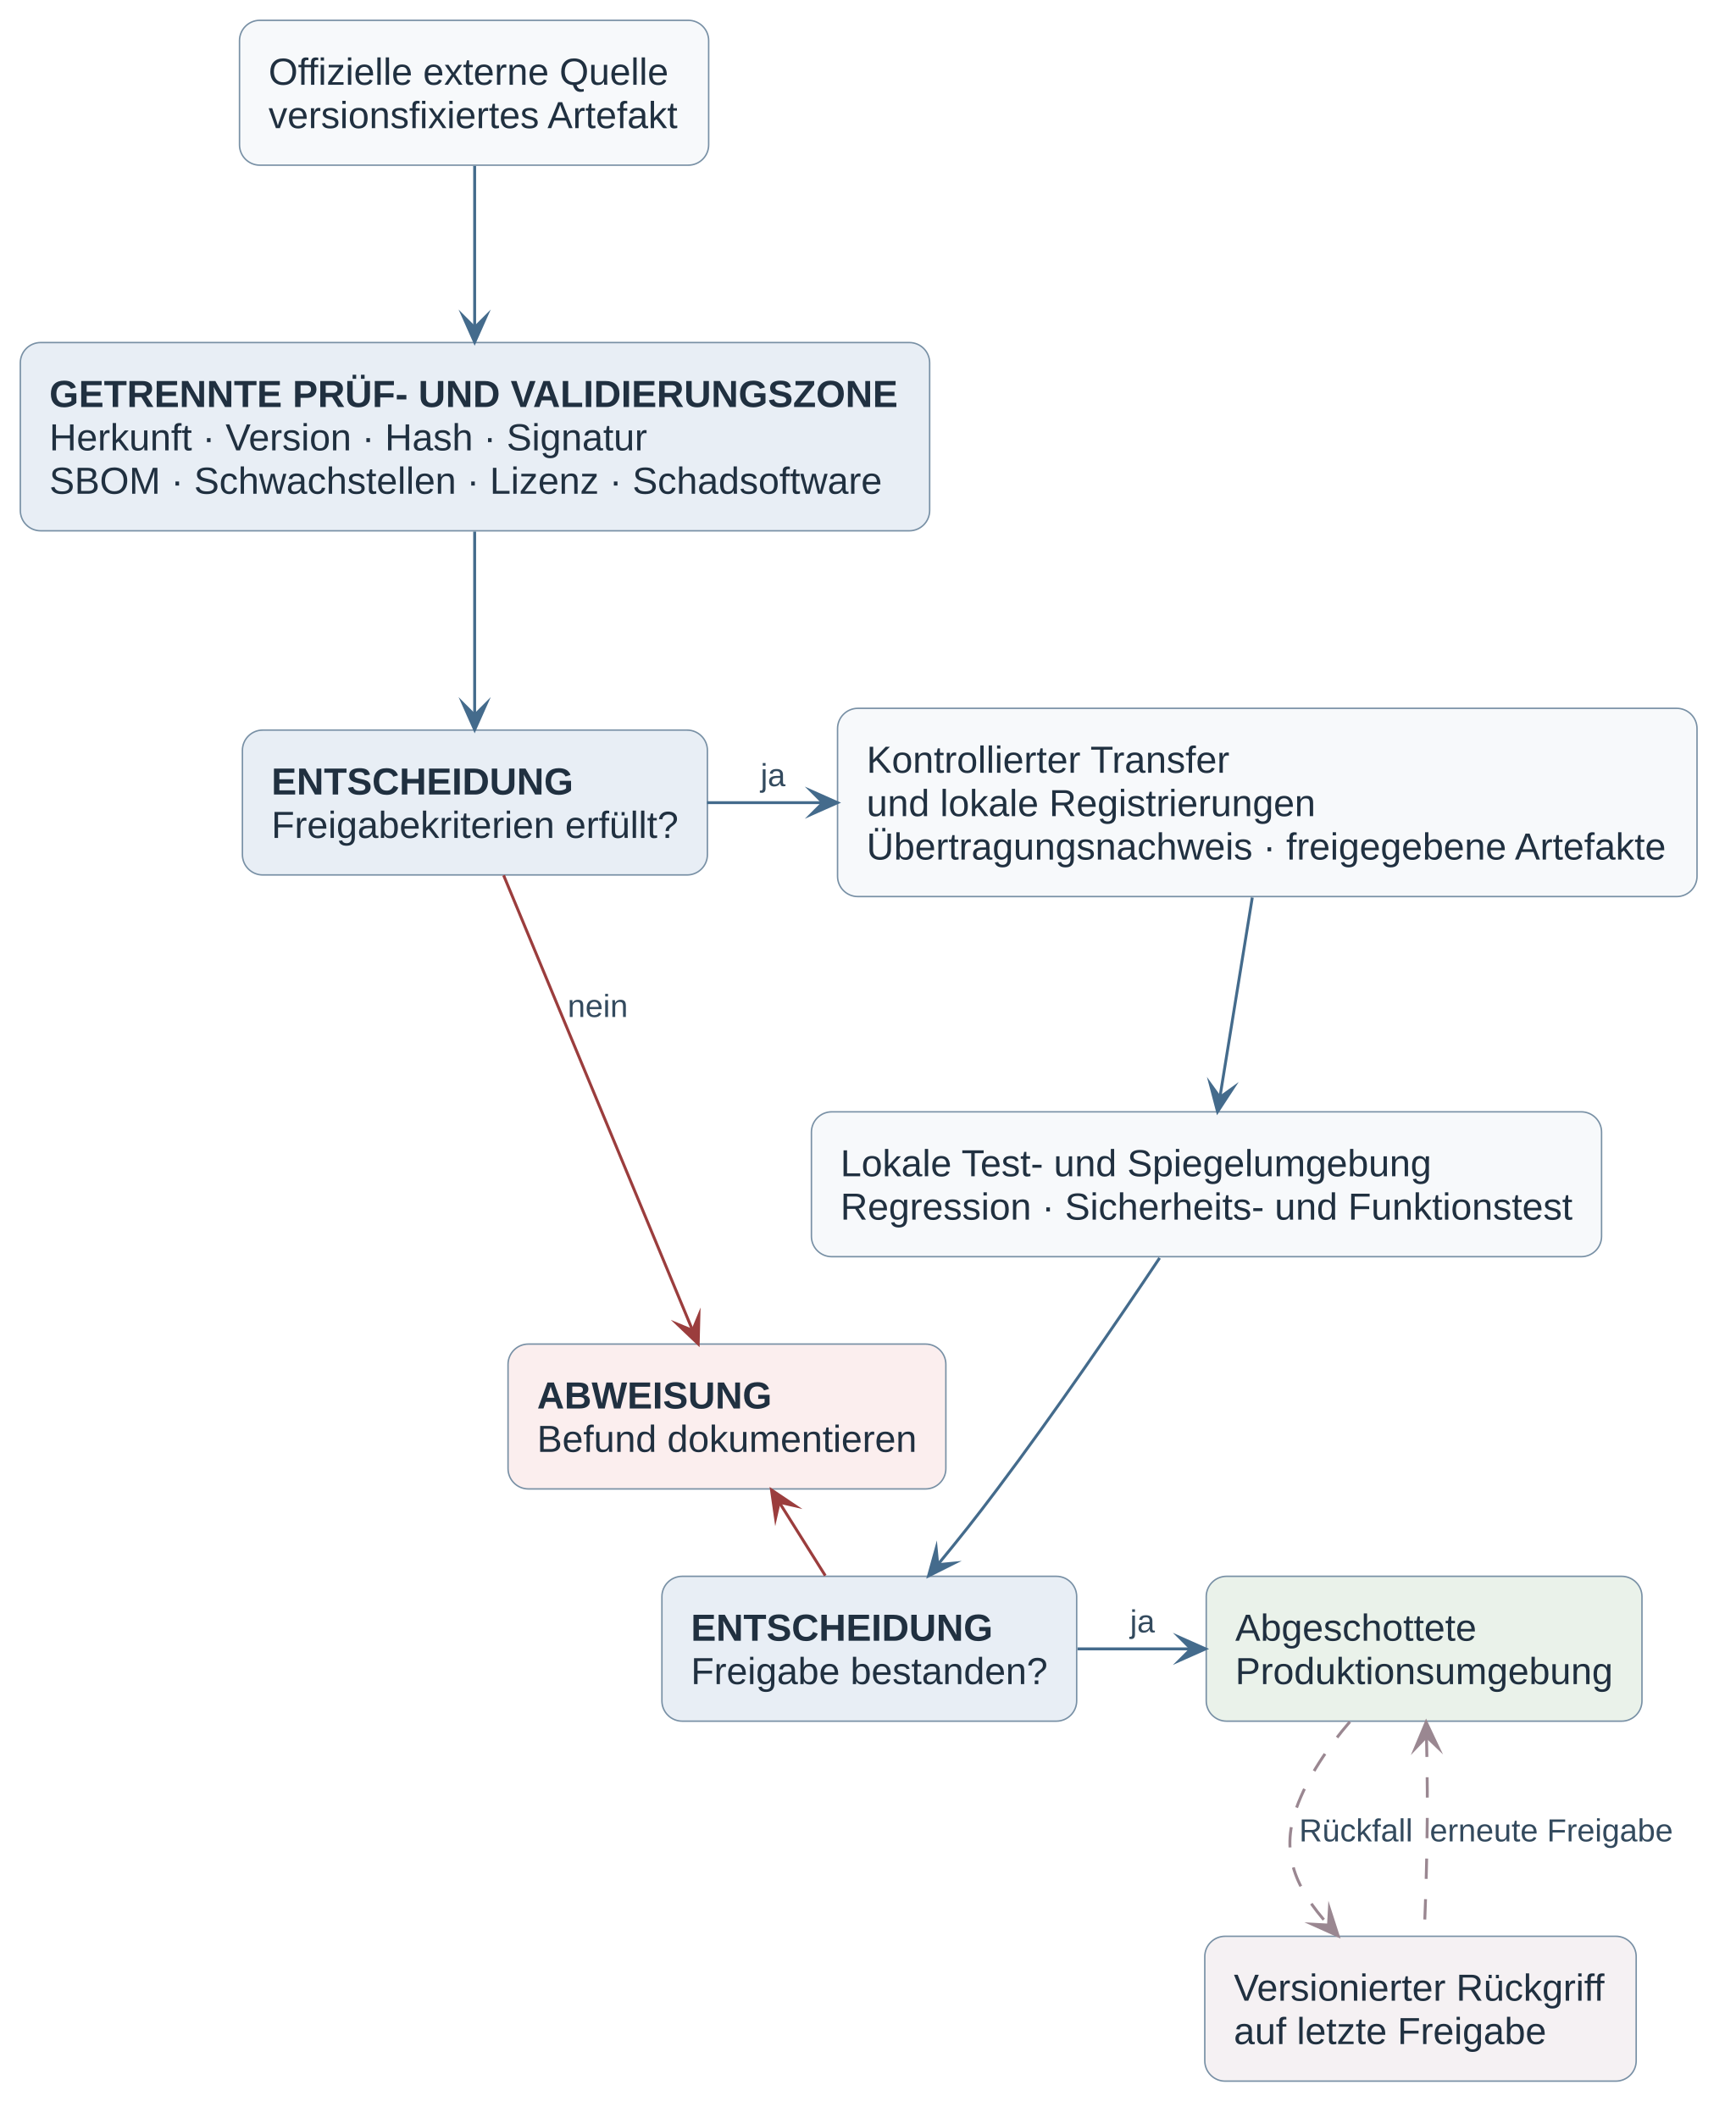
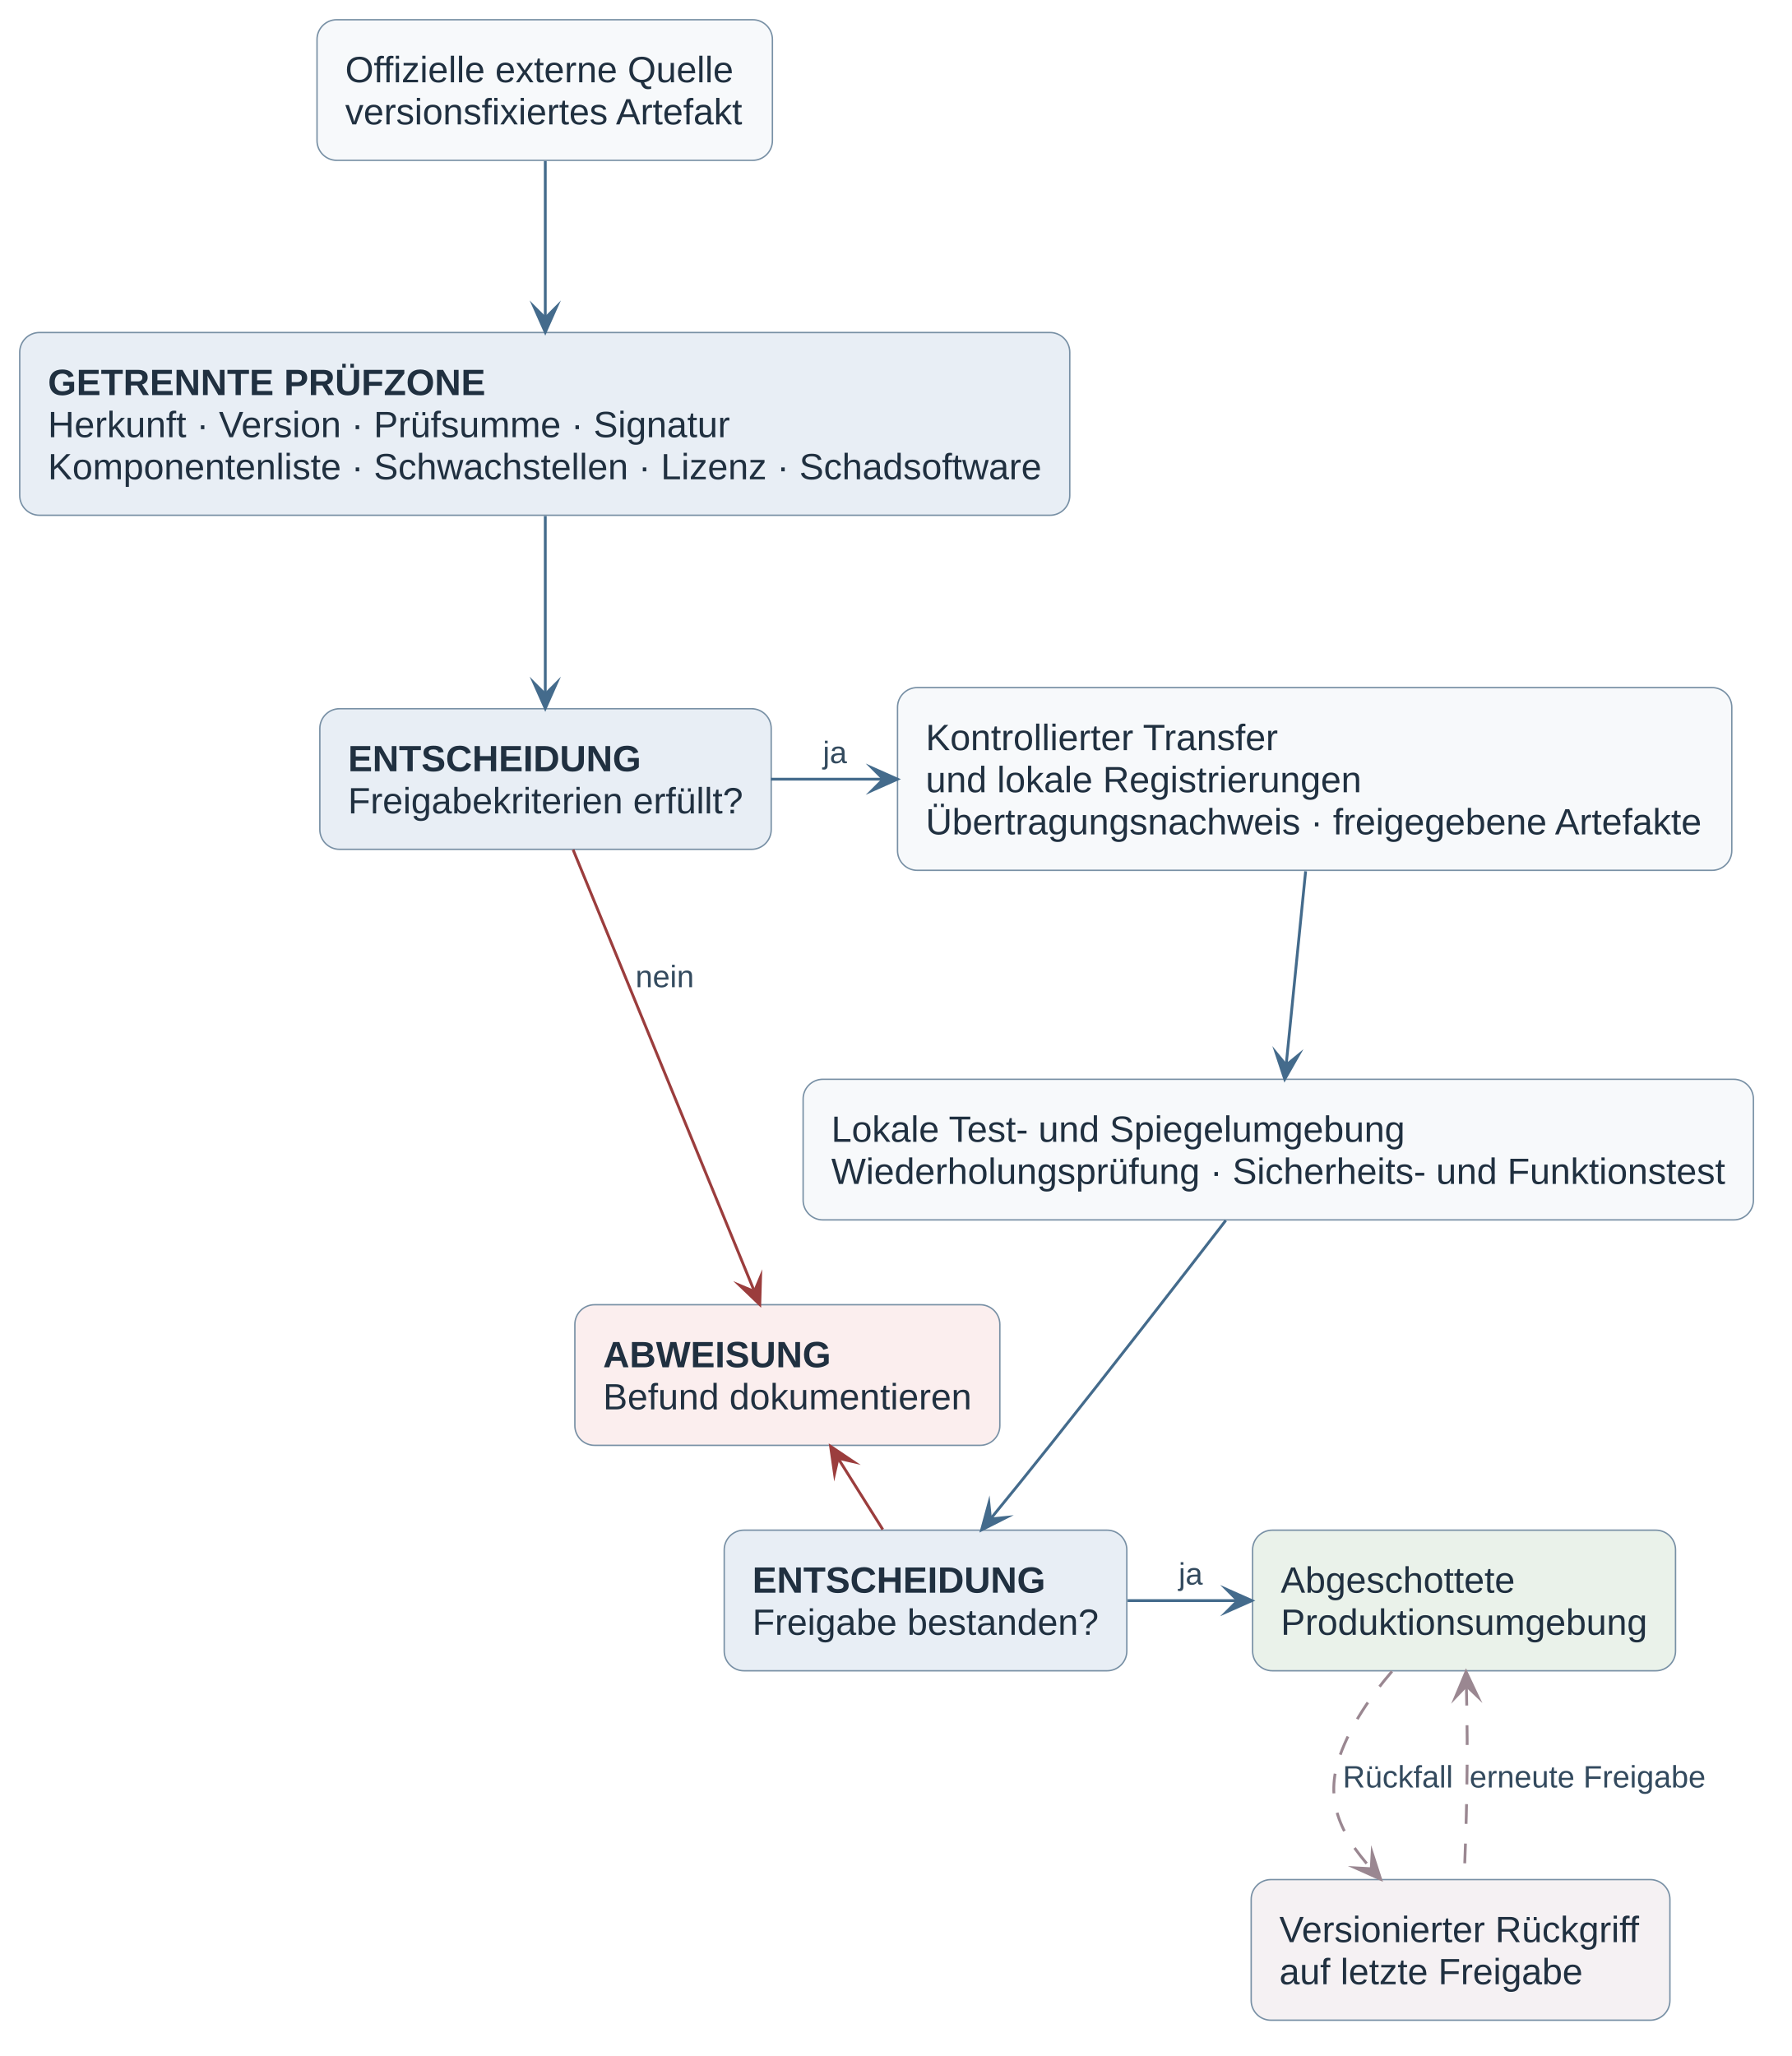
- <svg xmlns="http://www.w3.org/2000/svg" contentStyleType="text/css" data-diagram-type="DESCRIPTION" height="1368.75px" preserveAspectRatio="none" style="width:1121px;height:1368px;background:#FFFFFF;" version="1.1" viewBox="0 0 1121 1368" width="1121.25px" zoomAndPan="magnify">
+ <svg xmlns="http://www.w3.org/2000/svg" contentStyleType="text/css" data-diagram-type="DESCRIPTION" height="1368.75px" preserveAspectRatio="none" style="width:1192px;height:1368px;background:#FFFFFF;" version="1.1" viewBox="0 0 1192 1368" width="1192.5px" zoomAndPan="magnify">
  <defs />
  <g>
    <g class="entity" data-qualified-name="quelle" data-source-line="18" id="ent0001">
-       <rect fill="#F7F9FB" height="93.558" rx="13.125" ry="13.125" style="stroke:#7890A5;stroke-width:0.938;" width="303.007" x="154.688" y="13.125" />
-       <text fill="#203040" font-family="Arial" font-size="24.375" lengthAdjust="spacing" textLength="258.77" x="173.438" y="54.739">Offizielle externe Quelle</text>
-       <text fill="#203040" font-family="Arial" font-size="24.375" lengthAdjust="spacing" textLength="265.507" x="173.438" y="82.767">versionsfixiertes Artefakt</text>
+       <rect fill="#F7F9FB" height="93.558" rx="13.125" ry="13.125" style="stroke:#7890A5;stroke-width:0.938;" width="303.007" x="210.938" y="13.125" />
+       <text fill="#203040" font-family="Arial" font-size="24.375" lengthAdjust="spacing" textLength="258.77" x="229.688" y="54.739">Offizielle externe Quelle</text>
+       <text fill="#203040" font-family="Arial" font-size="24.375" lengthAdjust="spacing" textLength="265.507" x="229.688" y="82.767">versionsfixiertes Artefakt</text>
    </g>
    <g class="entity" data-qualified-name="pruefung" data-source-line="19" id="ent0002">
-       <rect fill="#E8EEF5" height="121.587" rx="13.125" ry="13.125" style="stroke:#7890A5;stroke-width:0.938;" width="587.306" x="13.125" y="221.25" />
-       <text fill="#203040" font-family="Arial" font-size="24.375" font-weight="700" lengthAdjust="spacing" textLength="549.806" x="31.875" y="262.863">GETRENNTE PRÜF- UND VALIDIERUNGSZONE</text>
-       <text fill="#203040" font-family="Arial" font-size="24.375" lengthAdjust="spacing" textLength="387.441" x="31.875" y="290.892">Herkunft · Version · Hash · Signatur</text>
-       <text fill="#203040" font-family="Arial" font-size="24.375" lengthAdjust="spacing" textLength="537.821" x="31.875" y="318.921">SBOM · Schwachstellen · Lizenz · Schadsoftware</text>
+       <rect fill="#E8EEF5" height="121.587" rx="13.125" ry="13.125" style="stroke:#7890A5;stroke-width:0.938;" width="698.672" x="13.125" y="221.25" />
+       <text fill="#203040" font-family="Arial" font-size="24.375" font-weight="700" lengthAdjust="spacing" textLength="291.155" x="31.875" y="262.863">GETRENNTE PRÜFZONE</text>
+       <text fill="#203040" font-family="Arial" font-size="24.375" lengthAdjust="spacing" textLength="455.151" x="31.875" y="290.892">Herkunft · Version · Prüfsumme · Signatur</text>
+       <text fill="#203040" font-family="Arial" font-size="24.375" lengthAdjust="spacing" textLength="661.172" x="31.875" y="318.921">Komponentenliste · Schwachstellen · Lizenz · Schadsoftware</text>
    </g>
    <g class="entity" data-qualified-name="kriterien" data-source-line="20" id="ent0003">
-       <rect fill="#E8EEF5" height="93.558" rx="13.125" ry="13.125" style="stroke:#7890A5;stroke-width:0.938;" width="300.329" x="156.562" y="471.562" />
-       <text fill="#203040" font-family="Arial" font-size="24.375" font-weight="700" lengthAdjust="spacing" textLength="195.012" x="175.312" y="513.176">ENTSCHEIDUNG</text>
-       <text fill="#203040" font-family="Arial" font-size="24.375" lengthAdjust="spacing" textLength="262.829" x="175.312" y="541.205">Freigabekriterien erfüllt?</text>
+       <rect fill="#E8EEF5" height="93.558" rx="13.125" ry="13.125" style="stroke:#7890A5;stroke-width:0.938;" width="300.329" x="212.812" y="471.562" />
+       <text fill="#203040" font-family="Arial" font-size="24.375" font-weight="700" lengthAdjust="spacing" textLength="195.012" x="231.562" y="513.176">ENTSCHEIDUNG</text>
+       <text fill="#203040" font-family="Arial" font-size="24.375" lengthAdjust="spacing" textLength="262.829" x="231.562" y="541.205">Freigabekriterien erfüllt?</text>
    </g>
    <g class="entity" data-qualified-name="transfer" data-source-line="21" id="ent0004">
-       <rect fill="#F7F9FB" height="121.587" rx="13.125" ry="13.125" style="stroke:#7890A5;stroke-width:0.938;" width="555.1" x="540.938" y="457.5" />
-       <text fill="#203040" font-family="Arial" font-size="24.375" lengthAdjust="spacing" textLength="235.704" x="559.688" y="499.113">Kontrollierter Transfer</text>
-       <text fill="#203040" font-family="Arial" font-size="24.375" lengthAdjust="spacing" textLength="289.977" x="559.688" y="527.142">und lokale Registrierungen</text>
-       <text fill="#203040" font-family="Arial" font-size="24.375" lengthAdjust="spacing" textLength="517.6" x="559.688" y="555.171">Übertragungsnachweis · freigegebene Artefakte</text>
+       <rect fill="#F7F9FB" height="121.587" rx="13.125" ry="13.125" style="stroke:#7890A5;stroke-width:0.938;" width="555.1" x="597.188" y="457.5" />
+       <text fill="#203040" font-family="Arial" font-size="24.375" lengthAdjust="spacing" textLength="235.704" x="615.938" y="499.113">Kontrollierter Transfer</text>
+       <text fill="#203040" font-family="Arial" font-size="24.375" lengthAdjust="spacing" textLength="289.977" x="615.938" y="527.142">und lokale Registrierungen</text>
+       <text fill="#203040" font-family="Arial" font-size="24.375" lengthAdjust="spacing" textLength="517.6" x="615.938" y="555.171">Übertragungsnachweis · freigegebene Artefakte</text>
    </g>
    <g class="entity" data-qualified-name="test" data-source-line="22" id="ent0005">
-       <rect fill="#F7F9FB" height="93.558" rx="13.125" ry="13.125" style="stroke:#7890A5;stroke-width:0.938;" width="510.325" x="524.062" y="718.125" />
-       <text fill="#203040" font-family="Arial" font-size="24.375" lengthAdjust="spacing" textLength="384.846" x="542.812" y="759.739">Lokale Test- und Spiegelumgebung</text>
-       <text fill="#203040" font-family="Arial" font-size="24.375" lengthAdjust="spacing" textLength="472.825" x="542.812" y="787.767">Regression · Sicherheits- und Funktionstest</text>
+       <rect fill="#F7F9FB" height="93.558" rx="13.125" ry="13.125" style="stroke:#7890A5;stroke-width:0.938;" width="632.295" x="534.375" y="718.125" />
+       <text fill="#203040" font-family="Arial" font-size="24.375" lengthAdjust="spacing" textLength="384.846" x="553.125" y="759.739">Lokale Test- und Spiegelumgebung</text>
+       <text fill="#203040" font-family="Arial" font-size="24.375" lengthAdjust="spacing" textLength="594.795" x="553.125" y="787.767">Wiederholungsprüfung · Sicherheits- und Funktionstest</text>
    </g>
    <g class="entity" data-qualified-name="freigabe" data-source-line="23" id="ent0006">
-       <rect fill="#E8EEF5" height="93.558" rx="13.125" ry="13.125" style="stroke:#7890A5;stroke-width:0.938;" width="267.884" x="427.5" y="1018.125" />
-       <text fill="#203040" font-family="Arial" font-size="24.375" font-weight="700" lengthAdjust="spacing" textLength="195.012" x="446.25" y="1059.738">ENTSCHEIDUNG</text>
-       <text fill="#203040" font-family="Arial" font-size="24.375" lengthAdjust="spacing" textLength="230.384" x="446.25" y="1087.767">Freigabe bestanden?</text>
+       <rect fill="#E8EEF5" height="93.558" rx="13.125" ry="13.125" style="stroke:#7890A5;stroke-width:0.938;" width="267.884" x="481.875" y="1018.125" />
+       <text fill="#203040" font-family="Arial" font-size="24.375" font-weight="700" lengthAdjust="spacing" textLength="195.012" x="500.625" y="1059.738">ENTSCHEIDUNG</text>
+       <text fill="#203040" font-family="Arial" font-size="24.375" lengthAdjust="spacing" textLength="230.384" x="500.625" y="1087.767">Freigabe bestanden?</text>
    </g>
    <g class="entity" data-qualified-name="produktion" data-source-line="24" id="ent0007">
-       <rect fill="#EAF2EA" height="93.558" rx="13.125" ry="13.125" style="stroke:#7890A5;stroke-width:0.938;" width="281.417" x="779.062" y="1018.125" />
-       <text fill="#203040" font-family="Arial" font-size="24.375" lengthAdjust="spacing" textLength="155.843" x="797.812" y="1059.738">Abgeschottete</text>
-       <text fill="#203040" font-family="Arial" font-size="24.375" lengthAdjust="spacing" textLength="243.917" x="797.812" y="1087.767">Produktionsumgebung</text>
+       <rect fill="#EAF2EA" height="93.558" rx="13.125" ry="13.125" style="stroke:#7890A5;stroke-width:0.938;" width="281.417" x="833.438" y="1018.125" />
+       <text fill="#203040" font-family="Arial" font-size="24.375" lengthAdjust="spacing" textLength="155.843" x="852.188" y="1059.738">Abgeschottete</text>
+       <text fill="#203040" font-family="Arial" font-size="24.375" lengthAdjust="spacing" textLength="243.917" x="852.188" y="1087.767">Produktionsumgebung</text>
    </g>
    <g class="entity" data-qualified-name="rueckfall" data-source-line="25" id="ent0008">
-       <rect fill="#F5F1F3" height="93.558" rx="13.125" ry="13.125" style="stroke:#7890A5;stroke-width:0.938;" width="278.62" x="778.125" y="1250.625" />
-       <text fill="#203040" font-family="Arial" font-size="24.375" lengthAdjust="spacing" textLength="241.12" x="796.875" y="1292.238">Versionierter Rückgriff</text>
-       <text fill="#203040" font-family="Arial" font-size="24.375" lengthAdjust="spacing" textLength="201.891" x="796.875" y="1320.267">auf letzte Freigabe</text>
+       <rect fill="#F5F1F3" height="93.558" rx="13.125" ry="13.125" style="stroke:#7890A5;stroke-width:0.938;" width="278.62" x="832.5" y="1250.625" />
+       <text fill="#203040" font-family="Arial" font-size="24.375" lengthAdjust="spacing" textLength="241.12" x="851.25" y="1292.238">Versionierter Rückgriff</text>
+       <text fill="#203040" font-family="Arial" font-size="24.375" lengthAdjust="spacing" textLength="201.891" x="851.25" y="1320.267">auf letzte Freigabe</text>
    </g>
    <g class="entity" data-qualified-name="abweisen" data-source-line="26" id="ent0009">
-       <rect fill="#FBEEEE" height="93.558" rx="13.125" ry="13.125" style="stroke:#7890A5;stroke-width:0.938;" width="282.773" x="328.125" y="868.125" />
-       <text fill="#203040" font-family="Arial" font-size="24.375" font-weight="700" lengthAdjust="spacing" textLength="151.665" x="346.875" y="909.739">ABWEISUNG</text>
-       <text fill="#203040" font-family="Arial" font-size="24.375" lengthAdjust="spacing" textLength="245.273" x="346.875" y="937.767">Befund dokumentieren</text>
+       <rect fill="#FBEEEE" height="93.558" rx="13.125" ry="13.125" style="stroke:#7890A5;stroke-width:0.938;" width="282.773" x="382.5" y="868.125" />
+       <text fill="#203040" font-family="Arial" font-size="24.375" font-weight="700" lengthAdjust="spacing" textLength="151.665" x="401.25" y="909.739">ABWEISUNG</text>
+       <text fill="#203040" font-family="Arial" font-size="24.375" lengthAdjust="spacing" textLength="245.273" x="401.25" y="937.767">Befund dokumentieren</text>
    </g>
    <g class="link" data-entity-1="ent0001" data-entity-2="ent0002" data-link-type="dependency" data-source-line="28" id="lnk10">
-       <path d="M306.562,107.138 C306.562,140.119 306.562,175.762 306.562,211.631" fill="none" id="quelle-to-pruefung" style="stroke:#446B8C;stroke-width:1.875;" />
-       <polygon fill="#446B8C" points="306.562,221.006,314.062,204.131,306.562,211.631,299.062,204.131,306.562,221.006" style="stroke:#446B8C;stroke-width:1.875;stroke-linejoin:miter;stroke-miterlimit:10;" />
+       <path d="M362.812,107.138 C362.812,140.119 362.812,175.762 362.812,211.631" fill="none" id="quelle-to-pruefung" style="stroke:#446B8C;stroke-width:1.875;" />
+       <polygon fill="#446B8C" points="362.812,221.006,370.312,204.131,362.812,211.631,355.312,204.131,362.812,221.006" style="stroke:#446B8C;stroke-width:1.875;stroke-linejoin:miter;stroke-miterlimit:10;" />
    </g>
    <g class="link" data-entity-1="ent0002" data-entity-2="ent0003" data-link-type="dependency" data-source-line="29" id="lnk11">
-       <path d="M306.562,343.331 C306.562,383.156 306.562,425.456 306.562,461.962" fill="none" id="pruefung-to-kriterien" style="stroke:#446B8C;stroke-width:1.875;" />
-       <polygon fill="#446B8C" points="306.562,471.337,314.062,454.462,306.562,461.962,299.062,454.462,306.562,471.337" style="stroke:#446B8C;stroke-width:1.875;stroke-linejoin:miter;stroke-miterlimit:10;" />
+       <path d="M362.812,343.331 C362.812,383.156 362.812,425.456 362.812,461.962" fill="none" id="pruefung-to-kriterien" style="stroke:#446B8C;stroke-width:1.875;" />
+       <polygon fill="#446B8C" points="362.812,471.337,370.312,454.462,362.812,461.962,355.312,454.462,362.812,471.337" style="stroke:#446B8C;stroke-width:1.875;stroke-linejoin:miter;stroke-miterlimit:10;" />
    </g>
    <g class="link" data-entity-1="ent0003" data-entity-2="ent0004" data-link-type="dependency" data-source-line="30" id="lnk12">
-       <path d="M456.675,518.438 C483.375,518.438 502.575,518.438 531.506,518.438" fill="none" id="kriterien-to-transfer" style="stroke:#446B8C;stroke-width:1.875;" />
-       <polygon fill="#446B8C" points="540.881,518.438,524.006,510.938,531.506,518.438,524.006,525.938,540.881,518.438" style="stroke:#446B8C;stroke-width:1.875;stroke-linejoin:miter;stroke-miterlimit:10;" />
-       <text fill="#334A5E" font-family="Arial" font-size="20.625" lengthAdjust="spacing" textLength="16.053" x="491.25" y="507.784">ja</text>
+       <path d="M512.925,518.438 C539.625,518.438 558.825,518.438 587.756,518.438" fill="none" id="kriterien-to-transfer" style="stroke:#446B8C;stroke-width:1.875;" />
+       <polygon fill="#446B8C" points="597.131,518.438,580.256,510.938,587.756,518.438,580.256,525.938,597.131,518.438" style="stroke:#446B8C;stroke-width:1.875;stroke-linejoin:miter;stroke-miterlimit:10;" />
+       <text fill="#334A5E" font-family="Arial" font-size="20.625" lengthAdjust="spacing" textLength="16.053" x="547.5" y="507.784">ja</text>
    </g>
    <g class="link" data-entity-1="ent0003" data-entity-2="ent0009" data-link-type="dependency" data-source-line="31" id="lnk13">
-       <path d="M325.275,565.369 C356.663,640.95 415.936,783.698 447.342,859.336" fill="none" id="kriterien-to-abweisen" style="stroke:#9B3D3D;stroke-width:1.875;" />
-       <polygon fill="#9B3D3D" points="450.938,867.994,451.393,849.533,447.342,859.336,437.54,855.285,450.938,867.994" style="stroke:#9B3D3D;stroke-width:1.875;stroke-linejoin:miter;stroke-miterlimit:10;" />
-       <text fill="#334A5E" font-family="Arial" font-size="20.625" lengthAdjust="spacing" textLength="38.994" x="366.562" y="656.846">nein</text>
+       <path d="M381.319,565.369 C412.331,640.95 470.927,783.684 501.977,859.321" fill="none" id="kriterien-to-abweisen" style="stroke:#9B3D3D;stroke-width:1.875;" />
+       <polygon fill="#9B3D3D" points="505.538,867.994,506.067,849.535,501.977,859.321,492.191,855.231,505.538,867.994" style="stroke:#9B3D3D;stroke-width:1.875;stroke-linejoin:miter;stroke-miterlimit:10;" />
+       <text fill="#334A5E" font-family="Arial" font-size="20.625" lengthAdjust="spacing" textLength="38.994" x="422.812" y="656.846">nein</text>
    </g>
    <g class="link" data-entity-1="ent0004" data-entity-2="ent0005" data-link-type="dependency" data-source-line="32" id="lnk14">
-       <path d="M808.8,579.712 C801.881,622.388 794.193,669.796 787.874,708.796" fill="none" id="transfer-to-test" style="stroke:#446B8C;stroke-width:1.875;" />
-       <polygon fill="#446B8C" points="786.375,718.05,796.477,702.592,787.874,708.796,781.67,700.193,786.375,718.05" style="stroke:#446B8C;stroke-width:1.875;stroke-linejoin:miter;stroke-miterlimit:10;" />
+       <path d="M868.725,579.712 C864.431,622.388 859.687,669.722 855.769,708.722" fill="none" id="transfer-to-test" style="stroke:#446B8C;stroke-width:1.875;" />
+       <polygon fill="#446B8C" points="854.831,718.05,863.981,702.009,855.769,708.722,849.056,700.51,854.831,718.05" style="stroke:#446B8C;stroke-width:1.875;stroke-linejoin:miter;stroke-miterlimit:10;" />
    </g>
    <g class="link" data-entity-1="ent0005" data-entity-2="ent0006" data-link-type="dependency" data-source-line="33" id="lnk15">
-       <path d="M748.95,812.513 C722.212,852.487 681.675,911.85 644.062,961.875 C630.038,980.55 619.89,993.337 605.658,1010.625" fill="none" id="test-to-freigabe" style="stroke:#446B8C;stroke-width:1.875;" />
-       <polygon fill="#446B8C" points="599.7,1017.862,616.216,1009.601,605.658,1010.625,604.635,1000.067,599.7,1017.862" style="stroke:#446B8C;stroke-width:1.875;stroke-linejoin:miter;stroke-miterlimit:10;" />
+       <path d="M815.606,812.025 C785.006,851.681 739.087,910.856 698.438,961.875 C683.737,980.325 673.297,993.219 659.047,1010.675" fill="none" id="test-to-freigabe" style="stroke:#446B8C;stroke-width:1.875;" />
+       <polygon fill="#446B8C" points="653.119,1017.938,669.6,1009.608,659.047,1010.675,657.98,1000.122,653.119,1017.938" style="stroke:#446B8C;stroke-width:1.875;stroke-linejoin:miter;stroke-miterlimit:10;" />
    </g>
    <g class="link" data-entity-1="ent0006" data-entity-2="ent0007" data-link-type="dependency" data-source-line="34" id="lnk16">
-       <path d="M695.925,1065 C722.925,1065 741.994,1065 769.2,1065" fill="none" id="freigabe-to-produktion" style="stroke:#446B8C;stroke-width:1.875;" />
-       <polygon fill="#446B8C" points="778.575,1065,761.7,1057.5,769.2,1065,761.7,1072.5,778.575,1065" style="stroke:#446B8C;stroke-width:1.875;stroke-linejoin:miter;stroke-miterlimit:10;" />
-       <text fill="#334A5E" font-family="Arial" font-size="20.625" lengthAdjust="spacing" textLength="16.053" x="729.844" y="1054.346">ja</text>
+       <path d="M750.3,1065 C777.3,1065 796.369,1065 823.575,1065" fill="none" id="freigabe-to-produktion" style="stroke:#446B8C;stroke-width:1.875;" />
+       <polygon fill="#446B8C" points="832.95,1065,816.075,1057.5,823.575,1065,816.075,1072.5,832.95,1065" style="stroke:#446B8C;stroke-width:1.875;stroke-linejoin:miter;stroke-miterlimit:10;" />
+       <text fill="#334A5E" font-family="Arial" font-size="20.625" lengthAdjust="spacing" textLength="16.053" x="784.219" y="1054.346">ja</text>
    </g>
    <g class="link" data-entity-1="ent0009" data-entity-2="ent0006" data-link-type="dependency" data-source-line="35" id="lnk18">
-       <path d="M503.25,970.282 C514.313,987.888 521.962,1000.069 533.006,1017.675" fill="none" id="abweisen-backto-freigabe" style="stroke:#9B3D3D;stroke-width:1.875;" />
-       <polygon fill="#9B3D3D" points="498.262,962.344,500.89,980.622,503.25,970.282,513.591,972.642,498.262,962.344" style="stroke:#9B3D3D;stroke-width:1.875;stroke-linejoin:miter;stroke-miterlimit:10;" />
+       <path d="M557.625,970.282 C568.688,987.888 576.337,1000.069 587.381,1017.675" fill="none" id="abweisen-backto-freigabe" style="stroke:#9B3D3D;stroke-width:1.875;" />
+       <polygon fill="#9B3D3D" points="552.638,962.344,555.265,980.622,557.625,970.282,567.966,972.642,552.638,962.344" style="stroke:#9B3D3D;stroke-width:1.875;stroke-linejoin:miter;stroke-miterlimit:10;" />
    </g>
    <g class="link" data-entity-1="ent0007" data-entity-2="ent0008" data-link-type="dependency" data-source-line="36" id="lnk19">
-       <path d="M871.837,1112.062 C857.906,1128.244 844.481,1147.612 837.188,1168.125 C826.744,1197.487 837.178,1220.109 858.028,1243.397" fill="none" id="produktion-to-rueckfall" style="stroke:#9A8791;stroke-width:1.875;stroke-dasharray:13.125,13.125;" />
-       <polygon fill="#9A8791" points="864.281,1250.381,858.613,1232.806,858.028,1243.397,847.437,1242.812,864.281,1250.381" style="stroke:#9A8791;stroke-width:1.875;stroke-linejoin:miter;stroke-miterlimit:10;" />
-       <text fill="#334A5E" font-family="Arial" font-size="20.625" lengthAdjust="spacing" textLength="73.356" x="839.062" y="1189.346">Rückfall</text>
+       <path d="M926.212,1112.062 C912.281,1128.244 898.856,1147.612 891.562,1168.125 C881.119,1197.487 891.553,1220.109 912.403,1243.397" fill="none" id="produktion-to-rueckfall" style="stroke:#9A8791;stroke-width:1.875;stroke-dasharray:13.125,13.125;" />
+       <polygon fill="#9A8791" points="918.656,1250.381,912.988,1232.806,912.403,1243.397,901.812,1242.812,918.656,1250.381" style="stroke:#9A8791;stroke-width:1.875;stroke-linejoin:miter;stroke-miterlimit:10;" />
+       <text fill="#334A5E" font-family="Arial" font-size="20.625" lengthAdjust="spacing" textLength="73.356" x="893.438" y="1189.346">Rückfall</text>
    </g>
    <g class="link" data-entity-1="ent0007" data-entity-2="ent0008" data-link-type="dependency" data-source-line="37" id="lnk21">
-       <path d="M921.31,1121.679 C921.873,1146.035 922.069,1167.15 921.562,1194.375 C921.225,1212.675 920.55,1232.812 919.856,1250.269" fill="none" id="produktion-backto-rueckfall" style="stroke:#9A8791;stroke-width:1.875;stroke-dasharray:13.125,13.125;" />
-       <polygon fill="#9A8791" points="921.094,1112.306,913.985,1129.35,921.31,1121.679,928.981,1129.004,921.094,1112.306" style="stroke:#9A8791;stroke-width:1.875;stroke-linejoin:miter;stroke-miterlimit:10;" />
-       <text fill="#334A5E" font-family="Arial" font-size="20.625" lengthAdjust="spacing" textLength="157.084" x="923.438" y="1189.346">erneute Freigabe</text>
+       <path d="M975.685,1121.679 C976.248,1146.035 976.444,1167.15 975.938,1194.375 C975.6,1212.675 974.925,1232.812 974.231,1250.269" fill="none" id="produktion-backto-rueckfall" style="stroke:#9A8791;stroke-width:1.875;stroke-dasharray:13.125,13.125;" />
+       <polygon fill="#9A8791" points="975.469,1112.306,968.36,1129.35,975.685,1121.679,983.356,1129.004,975.469,1112.306" style="stroke:#9A8791;stroke-width:1.875;stroke-linejoin:miter;stroke-miterlimit:10;" />
+       <text fill="#334A5E" font-family="Arial" font-size="20.625" lengthAdjust="spacing" textLength="157.084" x="977.812" y="1189.346">erneute Freigabe</text>
    </g>
  </g>
</svg>
